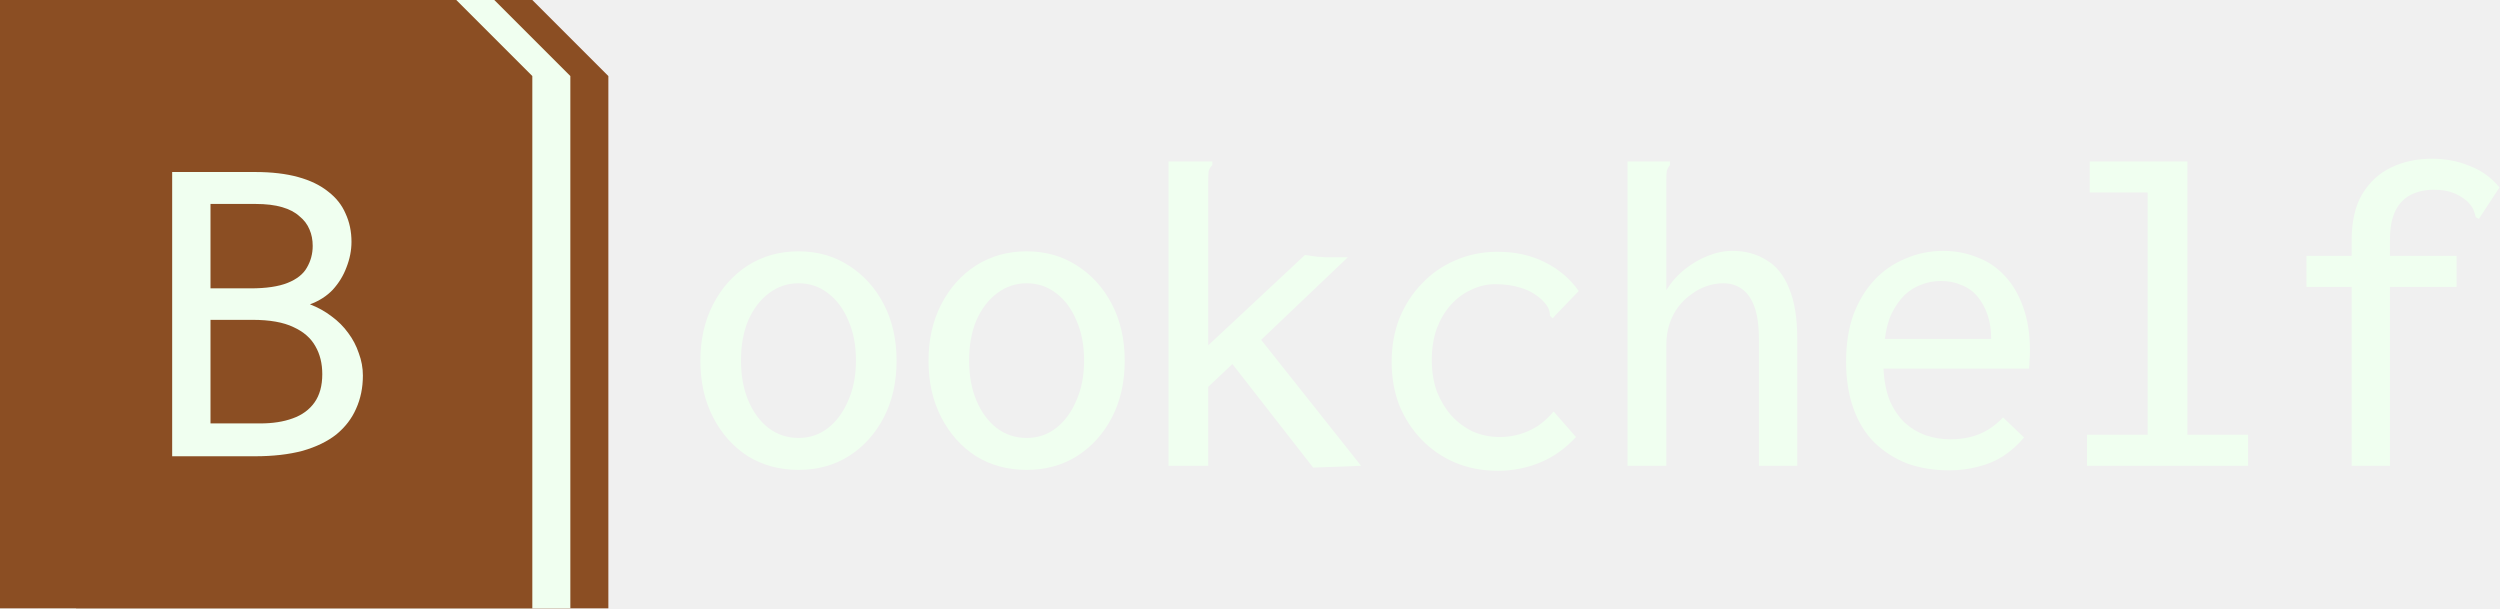
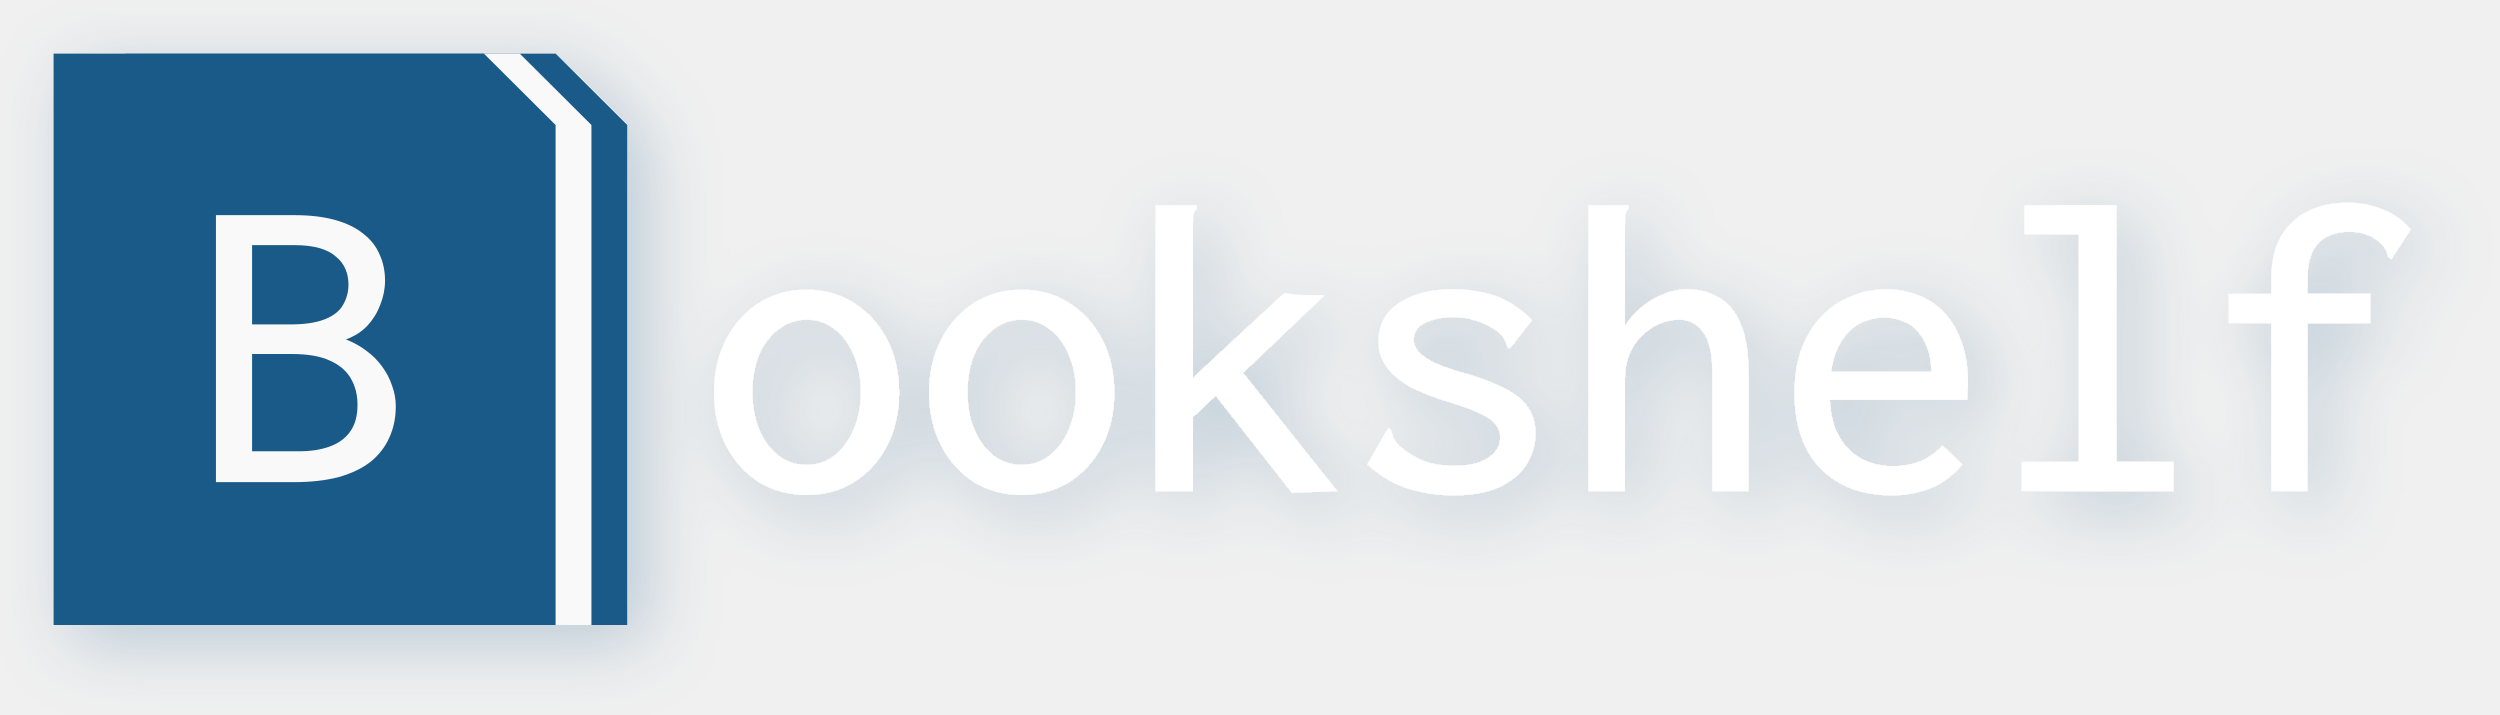
- <svg xmlns="http://www.w3.org/2000/svg" width="263" height="64" viewBox="0 0 263 64" fill="none">
-   <path d="M8 0H56L64 8V64H8V0Z" fill="#8B4E23" />
-   <path d="M4 0H52L60 8V64H4V0Z" fill="#F0FFF0" />
-   <path d="M0 0H48L56 8V64H0V0Z" fill="#8B4E23" />
-   <path d="M18.112 48V18.096H26.848C28.576 18.096 30.08 18.272 31.36 18.624C32.64 18.976 33.696 19.488 34.528 20.16C35.36 20.8 35.968 21.568 36.352 22.464C36.768 23.36 36.976 24.352 36.976 25.44C36.976 26.336 36.8 27.232 36.448 28.128C36.128 28.992 35.648 29.776 35.008 30.48C34.368 31.152 33.568 31.664 32.608 32.016C33.44 32.336 34.192 32.752 34.864 33.264C35.568 33.776 36.16 34.368 36.64 35.04C37.12 35.68 37.488 36.384 37.744 37.152C38.032 37.92 38.176 38.704 38.176 39.504C38.176 40.784 37.936 41.952 37.456 43.008C37.008 44.032 36.32 44.928 35.392 45.696C34.464 46.432 33.28 47.008 31.84 47.424C30.4 47.808 28.72 48 26.8 48H18.112ZM22.144 44.544H27.376C28.688 44.544 29.824 44.368 30.784 44.016C31.776 43.664 32.544 43.104 33.088 42.336C33.632 41.568 33.904 40.576 33.904 39.36C33.904 38.24 33.664 37.264 33.184 36.432C32.704 35.568 31.936 34.896 30.88 34.416C29.824 33.904 28.384 33.648 26.56 33.648H22.144V44.544ZM22.144 30.336H26.368C28 30.336 29.296 30.144 30.256 29.76C31.216 29.376 31.888 28.848 32.272 28.176C32.688 27.472 32.896 26.704 32.896 25.872C32.896 25.232 32.784 24.656 32.56 24.144C32.336 23.6 31.984 23.136 31.504 22.752C31.056 22.336 30.448 22.016 29.68 21.792C28.912 21.568 27.984 21.456 26.896 21.456H22.144V30.336Z" fill="#F0FFF0" />
-   <path d="M84 49.432C82.016 49.432 80.24 48.952 78.672 47.992C77.136 47 75.92 45.64 75.024 43.912C74.128 42.184 73.68 40.2 73.68 37.96C73.68 35.72 74.128 33.736 75.024 32.008C75.92 30.28 77.136 28.92 78.672 27.928C80.24 26.936 82.016 26.44 84 26.44C85.984 26.44 87.744 26.936 89.28 27.928C90.848 28.92 92.08 30.28 92.976 32.008C93.872 33.736 94.32 35.72 94.32 37.96C94.32 40.2 93.872 42.184 92.976 43.912C92.08 45.64 90.848 47 89.28 47.992C87.744 48.952 85.984 49.432 84 49.432ZM84 46.072C85.184 46.072 86.224 45.72 87.12 45.016C88.016 44.312 88.72 43.352 89.232 42.136C89.776 40.92 90.048 39.512 90.048 37.912C90.048 36.312 89.776 34.904 89.232 33.688C88.72 32.472 88.016 31.528 87.12 30.856C86.224 30.152 85.184 29.8 84 29.8C82.848 29.8 81.808 30.152 80.88 30.856C79.984 31.528 79.264 32.472 78.72 33.688C78.208 34.904 77.952 36.312 77.952 37.912C77.952 39.512 78.208 40.92 78.72 42.136C79.232 43.352 79.936 44.312 80.832 45.016C81.76 45.72 82.816 46.072 84 46.072Z" fill="#F0FFF0" />
-   <path d="M108 49.432C106.016 49.432 104.24 48.952 102.672 47.992C101.136 47 99.92 45.64 99.024 43.912C98.128 42.184 97.68 40.2 97.68 37.96C97.68 35.72 98.128 33.736 99.024 32.008C99.92 30.28 101.136 28.92 102.672 27.928C104.24 26.936 106.016 26.44 108 26.44C109.984 26.44 111.744 26.936 113.28 27.928C114.848 28.92 116.08 30.28 116.976 32.008C117.872 33.736 118.32 35.72 118.32 37.96C118.32 40.2 117.872 42.184 116.976 43.912C116.08 45.64 114.848 47 113.28 47.992C111.744 48.952 109.984 49.432 108 49.432ZM108 46.072C109.184 46.072 110.224 45.72 111.12 45.016C112.016 44.312 112.72 43.352 113.232 42.136C113.776 40.92 114.048 39.512 114.048 37.912C114.048 36.312 113.776 34.904 113.232 33.688C112.72 32.472 112.016 31.528 111.12 30.856C110.224 30.152 109.184 29.8 108 29.8C106.848 29.8 105.808 30.152 104.88 30.856C103.984 31.528 103.264 32.472 102.72 33.688C102.208 34.904 101.952 36.312 101.952 37.912C101.952 39.512 102.208 40.92 102.72 42.136C103.232 43.352 103.936 44.312 104.832 45.016C105.76 45.72 106.816 46.072 108 46.072Z" fill="#F0FFF0" />
-   <path d="M129.648 38.296L127.104 40.696V49H122.928V16.984H127.536V17.368C127.344 17.56 127.216 17.768 127.152 17.992C127.12 18.216 127.104 18.6 127.104 19.144V36.328L137.28 26.824C137.504 26.856 137.728 26.888 137.952 26.92C138.176 26.952 138.4 26.984 138.624 27.016C138.88 27.016 139.136 27.032 139.392 27.064C139.648 27.064 139.872 27.064 140.064 27.064H141.792L132.672 35.752L143.184 49L138.144 49.192L129.648 38.296Z" fill="#F0FFF0" />
-   <path d="M157.584 49.528C155.952 49.528 154.448 49.24 153.072 48.664C151.728 48.088 150.56 47.288 149.568 46.264C148.576 45.24 147.792 44.04 147.216 42.664C146.672 41.256 146.4 39.72 146.4 38.056C146.4 36.424 146.672 34.904 147.216 33.496C147.792 32.088 148.576 30.872 149.568 29.848C150.56 28.792 151.728 27.976 153.072 27.4C154.448 26.792 155.936 26.488 157.536 26.488C159.424 26.488 161.088 26.856 162.528 27.592C164 28.328 165.184 29.336 166.08 30.616L163.632 33.16L163.344 33.496L163.056 33.208C163.056 32.952 163.008 32.712 162.912 32.488C162.816 32.232 162.576 31.912 162.192 31.528C161.52 30.92 160.784 30.504 159.984 30.28C159.216 30.024 158.32 29.896 157.296 29.896C156.432 29.896 155.6 30.088 154.8 30.472C154 30.824 153.28 31.352 152.64 32.056C152.032 32.728 151.536 33.56 151.152 34.552C150.8 35.544 150.624 36.648 150.624 37.864C150.624 39.08 150.8 40.184 151.152 41.176C151.536 42.136 152.048 42.984 152.688 43.72C153.328 44.424 154.08 44.984 154.944 45.4C155.84 45.784 156.784 45.976 157.776 45.976C158.48 45.976 159.168 45.88 159.84 45.688C160.512 45.496 161.152 45.208 161.76 44.824C162.368 44.408 162.928 43.896 163.44 43.288L165.792 45.976C164.672 47.192 163.408 48.088 162 48.664C160.592 49.24 159.12 49.528 157.584 49.528Z" fill="#F0FFF0" />
-   <path d="M171.216 16.984H175.68V17.368C175.52 17.56 175.408 17.768 175.344 17.992C175.312 18.216 175.296 18.6 175.296 19.144V30.52C175.84 29.656 176.496 28.92 177.264 28.312C178.032 27.704 178.832 27.24 179.664 26.92C180.528 26.568 181.392 26.392 182.256 26.392C183.6 26.392 184.784 26.712 185.808 27.352C186.864 27.96 187.664 28.952 188.208 30.328C188.784 31.672 189.072 33.448 189.072 35.656V49H185.04V35.752C185.04 34.28 184.88 33.112 184.56 32.248C184.24 31.384 183.792 30.76 183.216 30.376C182.672 29.992 182.032 29.8 181.296 29.8C180.72 29.8 180.144 29.896 179.568 30.088C178.992 30.28 178.448 30.568 177.936 30.952C177.424 31.304 176.96 31.752 176.544 32.296C176.16 32.808 175.856 33.4 175.632 34.072C175.408 34.744 175.296 35.496 175.296 36.328V49H171.216V16.984Z" fill="#F0FFF0" />
-   <path d="M205.056 49.48C203.456 49.48 201.984 49.24 200.64 48.76C199.328 48.248 198.176 47.512 197.184 46.552C196.224 45.592 195.488 44.392 194.976 42.952C194.464 41.512 194.208 39.88 194.208 38.056C194.208 36.2 194.464 34.552 194.976 33.112C195.52 31.672 196.256 30.456 197.184 29.464C198.112 28.472 199.2 27.72 200.448 27.208C201.696 26.664 203.024 26.392 204.432 26.392C205.68 26.392 206.864 26.616 207.984 27.064C209.104 27.48 210.064 28.12 210.864 28.984C211.696 29.848 212.352 30.952 212.832 32.296C213.312 33.608 213.552 35.16 213.552 36.952C213.552 37.24 213.536 37.56 213.504 37.912C213.504 38.232 213.488 38.52 213.456 38.776H198.144C198.208 40.088 198.432 41.224 198.816 42.184C199.232 43.112 199.76 43.88 200.4 44.488C201.04 45.064 201.76 45.496 202.56 45.784C203.392 46.072 204.272 46.216 205.2 46.216C205.936 46.216 206.624 46.136 207.264 45.976C207.936 45.816 208.56 45.56 209.136 45.208C209.712 44.856 210.24 44.424 210.72 43.912L212.928 46.024C212.288 46.792 211.552 47.448 210.72 47.992C209.92 48.504 209.04 48.872 208.08 49.096C207.152 49.352 206.144 49.48 205.056 49.48ZM198.288 35.656H209.472C209.472 34.696 209.344 33.848 209.088 33.112C208.832 32.376 208.48 31.736 208.032 31.192C207.584 30.648 207.024 30.248 206.352 29.992C205.712 29.704 204.992 29.56 204.192 29.56C203.456 29.56 202.768 29.688 202.128 29.944C201.488 30.168 200.896 30.536 200.352 31.048C199.84 31.56 199.392 32.2 199.008 32.968C198.656 33.704 198.416 34.6 198.288 35.656Z" fill="#F0FFF0" />
-   <path d="M219.552 49V45.736H225.936V20.248H219.84V16.984H230.112V45.736H236.496V49H219.552Z" fill="#F0FFF0" />
-   <path d="M247.392 30.184H242.64V26.92H247.392V25.288C247.392 23.304 247.76 21.688 248.496 20.44C249.264 19.16 250.288 18.216 251.568 17.608C252.848 17 254.272 16.696 255.84 16.696C257.28 16.696 258.608 16.952 259.824 17.464C261.072 17.944 262.112 18.696 262.944 19.72L261.024 22.648L260.784 23.032L260.448 22.84C260.384 22.584 260.304 22.328 260.208 22.072C260.112 21.816 259.888 21.512 259.536 21.16C258.992 20.712 258.464 20.408 257.952 20.248C257.44 20.056 256.8 19.96 256.032 19.96C255.136 19.96 254.336 20.136 253.632 20.488C252.928 20.84 252.384 21.4 252 22.168C251.616 22.936 251.424 23.96 251.424 25.24V26.92H258.432V30.184H251.424V49H247.392V30.184Z" fill="#F0FFF0" />
+ <svg xmlns="http://www.w3.org/2000/svg" width="280" height="80" viewBox="0 0 280 80" fill="none">
+   <g filter="url(#filter0_d_130_202)">
+     <path d="M14.032 6H62.225L70.257 14V70H14.032V6Z" fill="#1A5A88" />
+     <path d="M10.016 6H58.209L66.241 14V70H10.016V6Z" fill="#F9F9F9" />
+     <path d="M6 6H54.193L62.225 14V70H6V6Z" fill="#1A5A88" />
+     <path d="M24.185 54V24.096H32.956C34.691 24.096 36.201 24.272 37.486 24.624C38.771 24.976 39.831 25.488 40.667 26.16C41.502 26.8 42.112 27.568 42.498 28.464C42.916 29.36 43.124 30.352 43.124 31.44C43.124 32.336 42.948 33.232 42.594 34.128C42.273 34.992 41.791 35.776 41.149 36.48C40.506 37.152 39.703 37.664 38.739 38.016C39.574 38.336 40.329 38.752 41.004 39.264C41.711 39.776 42.305 40.368 42.787 41.04C43.269 41.68 43.639 42.384 43.896 43.152C44.185 43.92 44.329 44.704 44.329 45.504C44.329 46.784 44.088 47.952 43.606 49.008C43.157 50.032 42.466 50.928 41.534 51.696C40.602 52.432 39.414 53.008 37.968 53.424C36.522 53.808 34.835 54 32.908 54H24.185ZM28.233 50.544H33.486C34.803 50.544 35.944 50.368 36.908 50.016C37.904 49.664 38.675 49.104 39.221 48.336C39.767 47.568 40.04 46.576 40.04 45.36C40.04 44.24 39.799 43.264 39.317 42.432C38.835 41.568 38.064 40.896 37.004 40.416C35.944 39.904 34.498 39.648 32.667 39.648H28.233V50.544ZM28.233 36.336H32.474C34.112 36.336 35.414 36.144 36.377 35.76C37.341 35.376 38.016 34.848 38.402 34.176C38.819 33.472 39.028 32.704 39.028 31.872C39.028 31.232 38.916 30.656 38.691 30.144C38.466 29.6 38.112 29.136 37.63 28.752C37.181 28.336 36.57 28.016 35.799 27.792C35.028 27.568 34.096 27.456 33.004 27.456H28.233V36.336Z" fill="#F9F9F9" />
+     <path d="M90.337 55.432C88.345 55.432 86.562 54.952 84.988 53.992C83.446 53 82.225 51.64 81.325 49.912C80.426 48.184 79.976 46.2 79.976 43.96C79.976 41.72 80.426 39.736 81.325 38.008C82.225 36.28 83.446 34.92 84.988 33.928C86.562 32.936 88.345 32.44 90.337 32.44C92.329 32.44 94.096 32.936 95.638 33.928C97.213 34.92 98.45 36.28 99.349 38.008C100.249 39.736 100.699 41.72 100.699 43.96C100.699 46.2 100.249 48.184 99.349 49.912C98.45 51.64 97.213 53 95.638 53.992C94.096 54.952 92.329 55.432 90.337 55.432ZM90.337 52.072C91.526 52.072 92.57 51.72 93.47 51.016C94.37 50.312 95.076 49.352 95.59 48.136C96.136 46.92 96.41 45.512 96.41 43.912C96.41 42.312 96.136 40.904 95.59 39.688C95.076 38.472 94.37 37.528 93.47 36.856C92.57 36.152 91.526 35.8 90.337 35.8C89.181 35.8 88.136 36.152 87.205 36.856C86.305 37.528 85.582 38.472 85.036 39.688C84.522 40.904 84.265 42.312 84.265 43.912C84.265 45.512 84.522 46.92 85.036 48.136C85.55 49.352 86.257 50.312 87.157 51.016C88.088 51.72 89.149 52.072 90.337 52.072Z" fill="white" />
+     <path d="M114.434 55.432C112.442 55.432 110.659 54.952 109.084 53.992C107.542 53 106.321 51.64 105.422 49.912C104.522 48.184 104.072 46.2 104.072 43.96C104.072 41.72 104.522 39.736 105.422 38.008C106.321 36.28 107.542 34.92 109.084 33.928C110.659 32.936 112.442 32.44 114.434 32.44C116.426 32.44 118.193 32.936 119.735 33.928C121.309 34.92 122.546 36.28 123.446 38.008C124.345 39.736 124.795 41.72 124.795 43.96C124.795 46.2 124.345 48.184 123.446 49.912C122.546 51.64 121.309 53 119.735 53.992C118.193 54.952 116.426 55.432 114.434 55.432ZM114.434 52.072C115.622 52.072 116.667 51.72 117.566 51.016C118.466 50.312 119.173 49.352 119.687 48.136C120.233 46.92 120.506 45.512 120.506 43.912C120.506 42.312 120.233 40.904 119.687 39.688C119.173 38.472 118.466 37.528 117.566 36.856C116.667 36.152 115.622 35.8 114.434 35.8C113.277 35.8 112.233 36.152 111.301 36.856C110.402 37.528 109.679 38.472 109.133 39.688C108.618 40.904 108.361 42.312 108.361 43.912C108.361 45.512 108.618 46.92 109.133 48.136C109.647 49.352 110.353 50.312 111.253 51.016C112.185 51.72 113.245 52.072 114.434 52.072Z" fill="white" />
+     <path d="M136.169 44.296L133.614 46.696V55H129.422V22.984H134.048V23.368C133.855 23.56 133.727 23.768 133.663 23.992C133.631 24.216 133.614 24.6 133.614 25.144V42.328L143.831 32.824C144.056 32.856 144.281 32.888 144.506 32.92C144.731 32.952 144.956 32.984 145.181 33.016C145.438 33.016 145.695 33.032 145.952 33.064C146.209 33.064 146.434 33.064 146.626 33.064H148.361L139.205 41.752L149.759 55L144.699 55.192L136.169 44.296Z" fill="white" />
+     <path d="M162.819 55.48C161.534 55.48 160.313 55.352 159.157 55.096C158 54.872 156.924 54.504 155.928 53.992C154.932 53.448 154 52.792 153.133 52.024L155.205 48.376L155.494 47.944L155.783 48.136C155.88 48.392 155.96 48.664 156.024 48.952C156.12 49.208 156.345 49.528 156.699 49.912C157.438 50.584 158.289 51.128 159.253 51.544C160.217 51.96 161.438 52.168 162.916 52.168C164.008 52.168 164.924 52.04 165.663 51.784C166.434 51.496 167.012 51.128 167.398 50.68C167.815 50.2 168.024 49.64 168.024 49C168.024 48.552 167.928 48.168 167.735 47.848C167.542 47.496 167.237 47.176 166.819 46.888C166.402 46.6 165.839 46.312 165.133 46.024C164.426 45.704 163.574 45.4 162.578 45.112C160.94 44.632 159.494 44.088 158.241 43.48C157.02 42.84 156.072 42.088 155.398 41.224C154.723 40.36 154.386 39.368 154.386 38.248C154.386 37.064 154.707 36.04 155.349 35.176C156.024 34.312 156.972 33.64 158.193 33.16C159.446 32.648 160.956 32.392 162.723 32.392C163.719 32.392 164.635 32.472 165.47 32.632C166.305 32.76 167.076 32.968 167.783 33.256C168.522 33.544 169.197 33.912 169.807 34.36C170.45 34.776 171.044 35.272 171.59 35.848L169.373 38.68L169.036 39.064L168.795 38.824C168.763 38.568 168.683 38.328 168.554 38.104C168.458 37.848 168.217 37.544 167.831 37.192C167.124 36.648 166.321 36.232 165.422 35.944C164.554 35.656 163.687 35.512 162.819 35.512C161.598 35.512 160.538 35.72 159.639 36.136C158.771 36.552 158.337 37.192 158.337 38.056C158.337 38.536 158.514 38.984 158.867 39.4C159.221 39.816 159.831 40.232 160.699 40.648C161.566 41.064 162.787 41.48 164.361 41.896C166.161 42.44 167.622 43.016 168.747 43.624C169.871 44.232 170.691 44.936 171.205 45.736C171.719 46.536 171.976 47.48 171.976 48.568C171.976 49.784 171.639 50.936 170.964 52.024C170.289 53.08 169.261 53.928 167.88 54.568C166.53 55.176 164.843 55.48 162.819 55.48Z" fill="white" />
+     <path d="M177.904 22.984H182.386V23.368C182.225 23.56 182.112 23.768 182.048 23.992C182.016 24.216 182 24.6 182 25.144V36.52C182.546 35.656 183.205 34.92 183.976 34.312C184.747 33.704 185.55 33.24 186.386 32.92C187.253 32.568 188.12 32.392 188.988 32.392C190.337 32.392 191.526 32.712 192.554 33.352C193.614 33.96 194.418 34.952 194.964 36.328C195.542 37.672 195.831 39.448 195.831 41.656V55H191.783V41.752C191.783 40.28 191.622 39.112 191.301 38.248C190.98 37.384 190.53 36.76 189.952 36.376C189.406 35.992 188.763 35.8 188.024 35.8C187.446 35.8 186.867 35.896 186.289 36.088C185.711 36.28 185.165 36.568 184.651 36.952C184.137 37.304 183.671 37.752 183.253 38.296C182.867 38.808 182.562 39.4 182.337 40.072C182.112 40.744 182 41.496 182 42.328V55H177.904V22.984Z" fill="white" />
+     <path d="M211.88 55.48C210.273 55.48 208.795 55.24 207.446 54.76C206.129 54.248 204.972 53.512 203.976 52.552C203.012 51.592 202.273 50.392 201.759 48.952C201.245 47.512 200.988 45.88 200.988 44.056C200.988 42.2 201.245 40.552 201.759 39.112C202.305 37.672 203.044 36.456 203.976 35.464C204.908 34.472 206 33.72 207.253 33.208C208.506 32.664 209.839 32.392 211.253 32.392C212.506 32.392 213.695 32.616 214.819 33.064C215.944 33.48 216.908 34.12 217.711 34.984C218.546 35.848 219.205 36.952 219.687 38.296C220.169 39.608 220.41 41.16 220.41 42.952C220.41 43.24 220.394 43.56 220.361 43.912C220.361 44.232 220.345 44.52 220.313 44.776H204.94C205.004 46.088 205.229 47.224 205.614 48.184C206.032 49.112 206.562 49.88 207.205 50.488C207.847 51.064 208.57 51.496 209.373 51.784C210.209 52.072 211.092 52.216 212.024 52.216C212.763 52.216 213.454 52.136 214.096 51.976C214.771 51.816 215.398 51.56 215.976 51.208C216.554 50.856 217.084 50.424 217.566 49.912L219.783 52.024C219.141 52.792 218.402 53.448 217.566 53.992C216.763 54.504 215.88 54.872 214.916 55.096C213.984 55.352 212.972 55.48 211.88 55.48ZM205.084 41.656H216.313C216.313 40.696 216.185 39.848 215.928 39.112C215.671 38.376 215.317 37.736 214.867 37.192C214.418 36.648 213.855 36.248 213.181 35.992C212.538 35.704 211.815 35.56 211.012 35.56C210.273 35.56 209.582 35.688 208.94 35.944C208.297 36.168 207.703 36.536 207.157 37.048C206.643 37.56 206.193 38.2 205.807 38.968C205.454 39.704 205.213 40.6 205.084 41.656Z" fill="white" />
+     <path d="M226.434 55V51.736H232.843V26.248H226.723V22.984H237.036V51.736H243.446V55H226.434Z" fill="white" />
+     <path d="M254.386 36.184H249.614V32.92H254.386V31.288C254.386 29.304 254.755 27.688 255.494 26.44C256.265 25.16 257.293 24.216 258.578 23.608C259.863 23 261.293 22.696 262.867 22.696C264.313 22.696 265.647 22.952 266.867 23.464C268.12 23.944 269.165 24.696 270 25.72L268.072 28.648L267.831 29.032L267.494 28.84C267.43 28.584 267.349 28.328 267.253 28.072C267.157 27.816 266.932 27.512 266.578 27.16C266.032 26.712 265.502 26.408 264.988 26.248C264.474 26.056 263.831 25.96 263.06 25.96C262.161 25.96 261.357 26.136 260.651 26.488C259.944 26.84 259.398 27.4 259.012 28.168C258.626 28.936 258.434 29.96 258.434 31.24V32.92H265.47V36.184H258.434V55H254.386V36.184Z" fill="white" />
+   </g>
+   <defs>
+     <filter id="filter0_d_130_202" x="0" y="0" width="280" height="80" filterUnits="userSpaceOnUse" color-interpolation-filters="sRGB">
+       <feFlood flood-opacity="0" result="BackgroundImageFix" />
+       <feColorMatrix in="SourceAlpha" type="matrix" values="0 0 0 0 0 0 0 0 0 0 0 0 0 0 0 0 0 0 127 0" result="hardAlpha" />
+       <feOffset dx="2" dy="2" />
+       <feGaussianBlur stdDeviation="4" />
+       <feComposite in2="hardAlpha" operator="out" />
+       <feColorMatrix type="matrix" values="0 0 0 0 0.102 0 0 0 0 0.353 0 0 0 0 0.533 0 0 0 0.25 0" />
+       <feBlend mode="normal" in2="BackgroundImageFix" result="effect1_dropShadow_130_202" />
+       <feBlend mode="normal" in="SourceGraphic" in2="effect1_dropShadow_130_202" result="shape" />
+     </filter>
+   </defs>
</svg>
